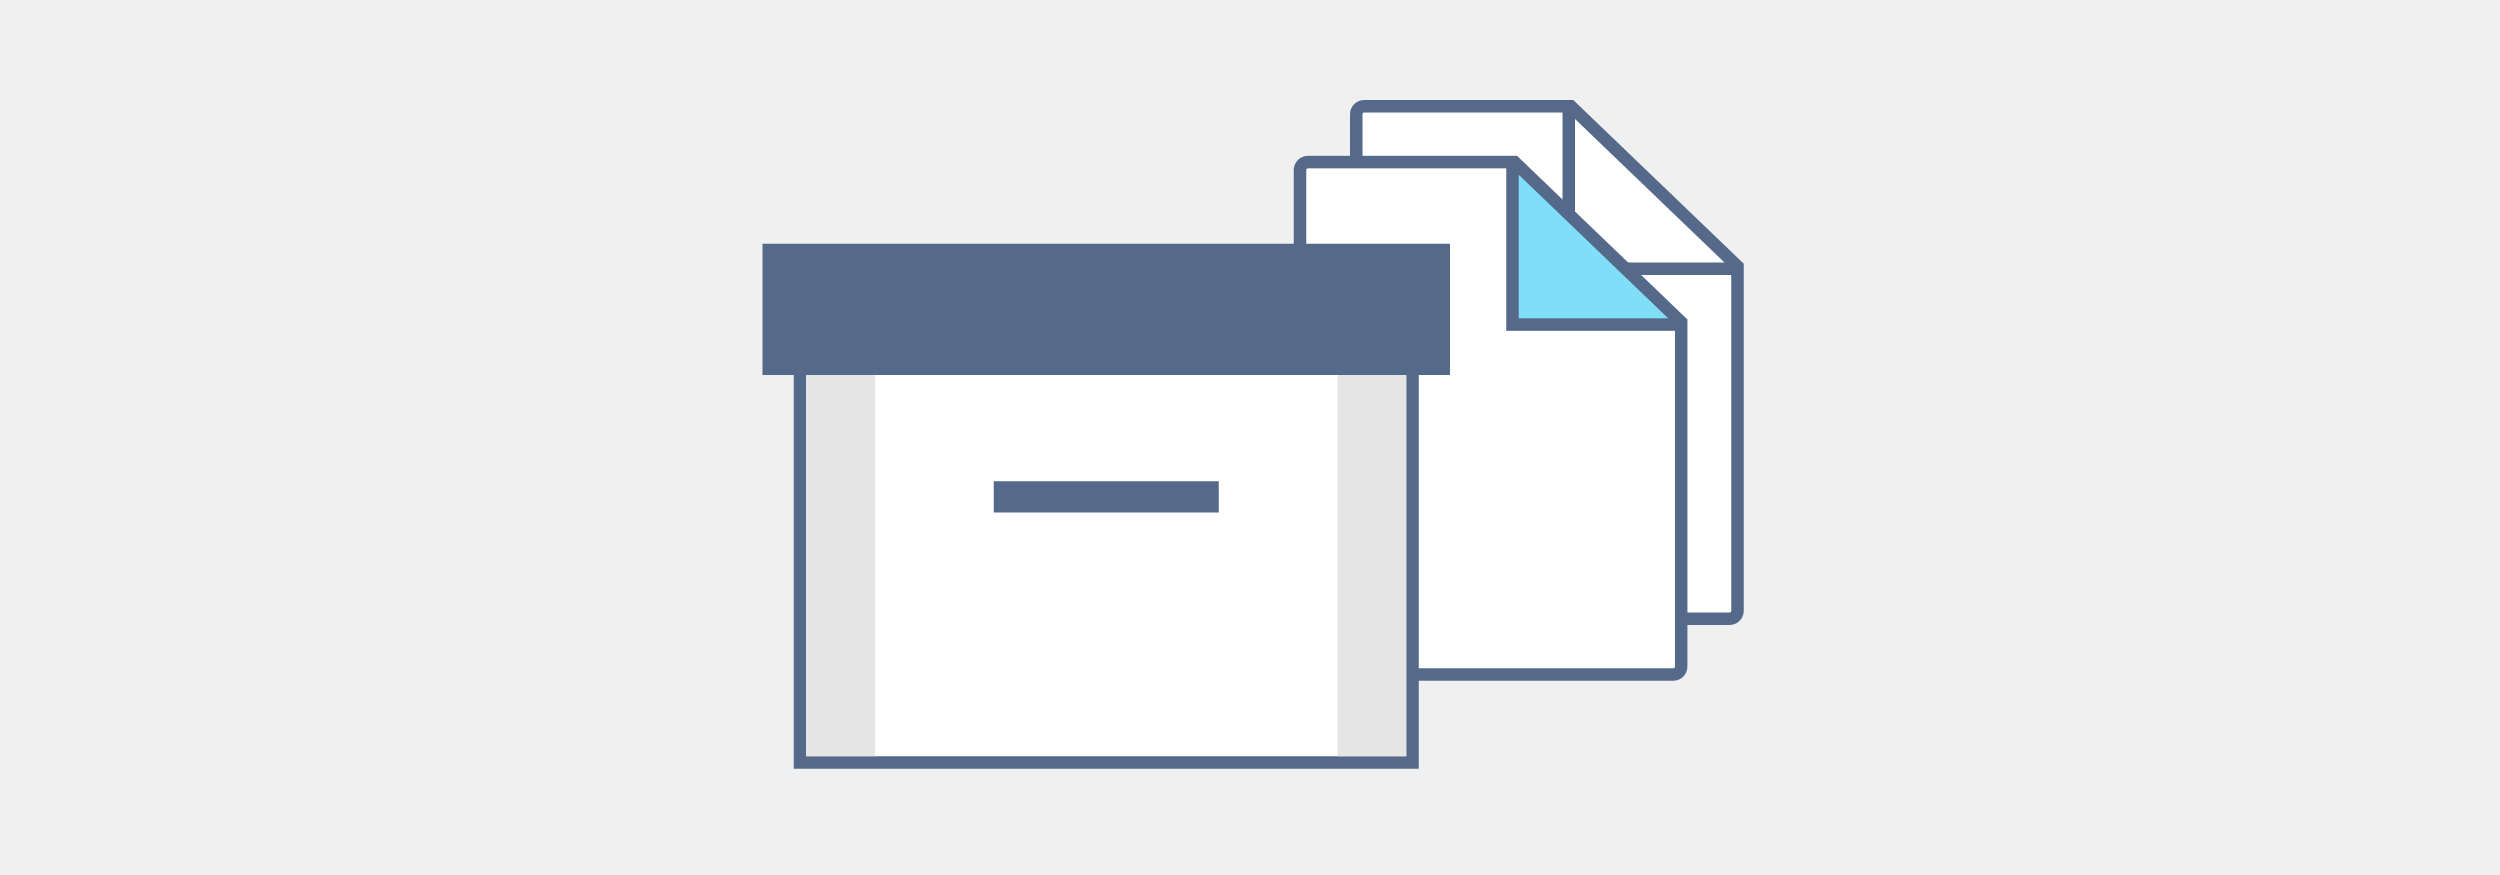
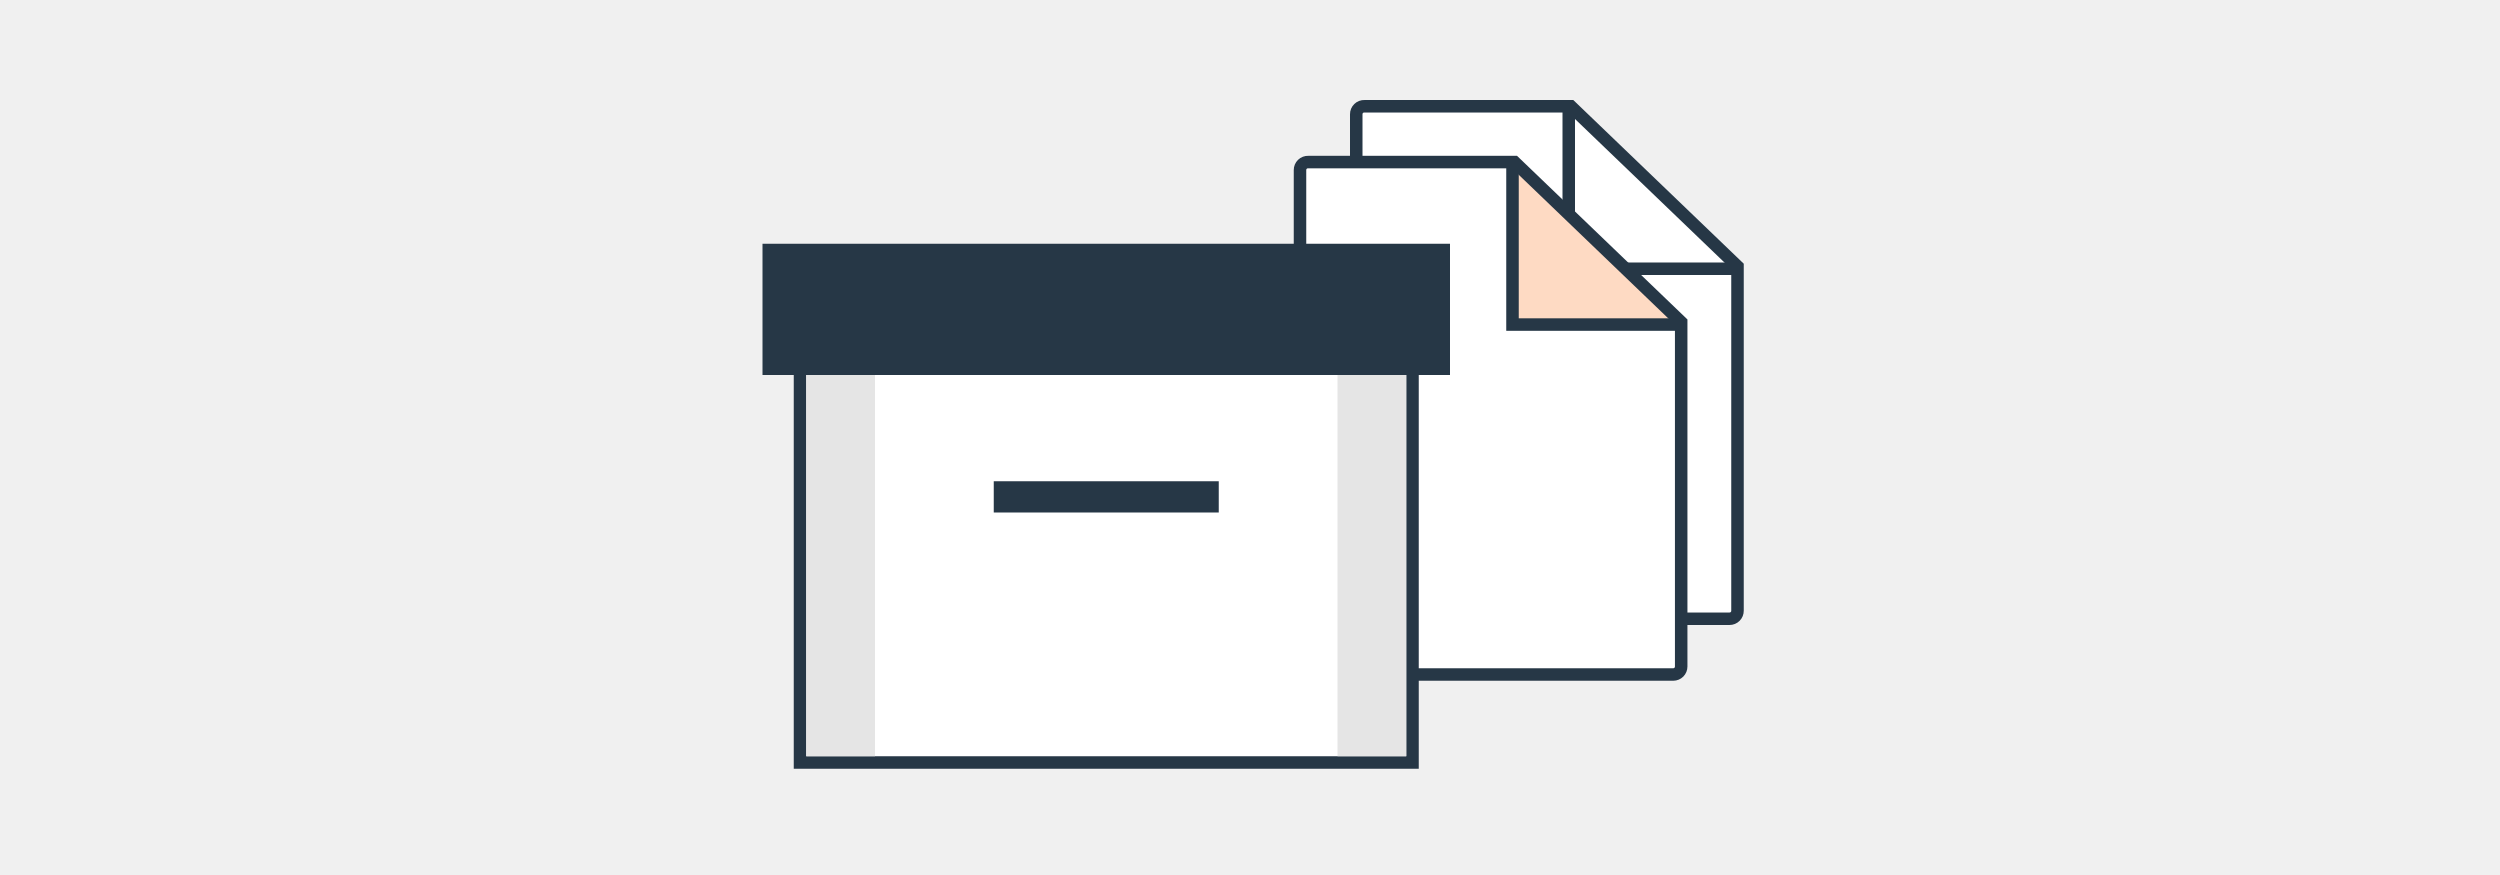
- <svg xmlns="http://www.w3.org/2000/svg" id="ICONS" viewBox="0 0 400 140">
+ <svg xmlns="http://www.w3.org/2000/svg" id="ICONS" viewBox="0 0 400 140" style="background-color: #ffb690;">
  <defs>
    <style>
      .cls-1, .cls-4 {
        fill: #fff;
      }

      .cls-2 {
        fill: none;
      }

      .cls-2, .cls-4 {
-         stroke: #556a8a;
+         stroke: #263746;
        stroke-miterlimit: 10;
        stroke-width: 2px;
      }

      .cls-3 {
-         fill: #80def9;
+         fill: #fedac3;
      }

      .cls-5 {
-         fill: #556a8a;
+         fill: #263746;
      }

      .cls-6 {
        fill: #e5e5e5;
      }
    </style>
  </defs>
  <g>
    <path class="cls-1" d="M251.32,17h-33A1.27,1.27,0,0,0,217,18.28V97.72A1.27,1.27,0,0,0,218.27,99h58.45A1.27,1.27,0,0,0,278,97.72V42.62Z" />
    <path class="cls-2" d="M251.32,17h-33A1.27,1.27,0,0,0,217,18.28V97.72A1.27,1.27,0,0,0,218.27,99h58.45A1.27,1.27,0,0,0,278,97.72V42.62Z" />
    <polyline class="cls-2" points="251 17.37 251 43 277.21 43" />
  </g>
  <g>
    <path class="cls-1" d="M242.32,25.93h-33A1.27,1.27,0,0,0,208,27.21v79.43a1.27,1.27,0,0,0,1.27,1.28h58.45a1.27,1.27,0,0,0,1.27-1.28V51.54Z" />
    <polygon class="cls-3" points="269 52 242.05 52 242 26 269 52" />
    <path class="cls-2" d="M242.32,25.93h-33A1.27,1.27,0,0,0,208,27.21v79.43a1.27,1.27,0,0,0,1.27,1.28h58.45a1.27,1.27,0,0,0,1.27-1.28V51.54Z" />
    <polyline class="cls-2" points="242 26 242 51.93 268.26 51.93" />
  </g>
  <g>
    <rect class="cls-4" x="128" y="45" width="98" height="77" />
    <rect class="cls-5" x="159" y="77" width="36" height="5" />
    <rect class="cls-6" x="129" y="56" width="11" height="65" />
    <rect class="cls-6" x="214" y="56" width="11" height="65" />
    <rect class="cls-5" x="122" y="39" width="110" height="21" />
  </g>
</svg>
